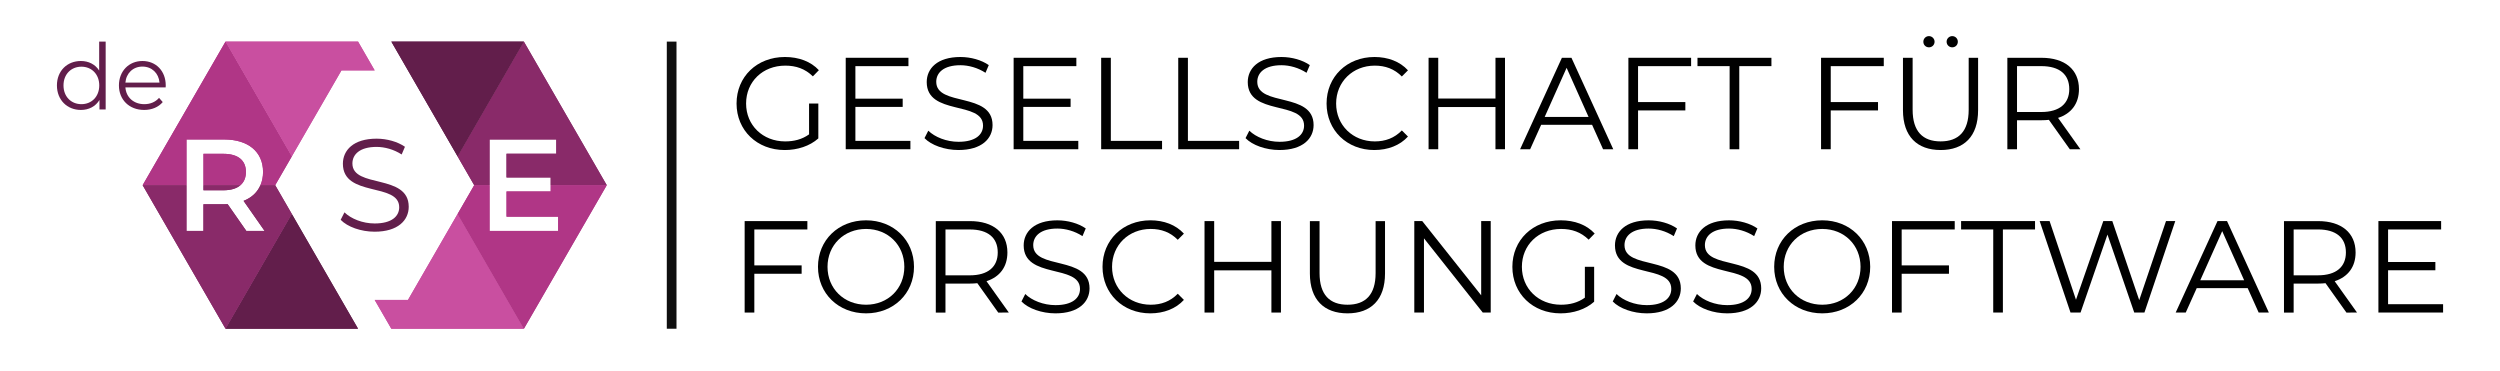
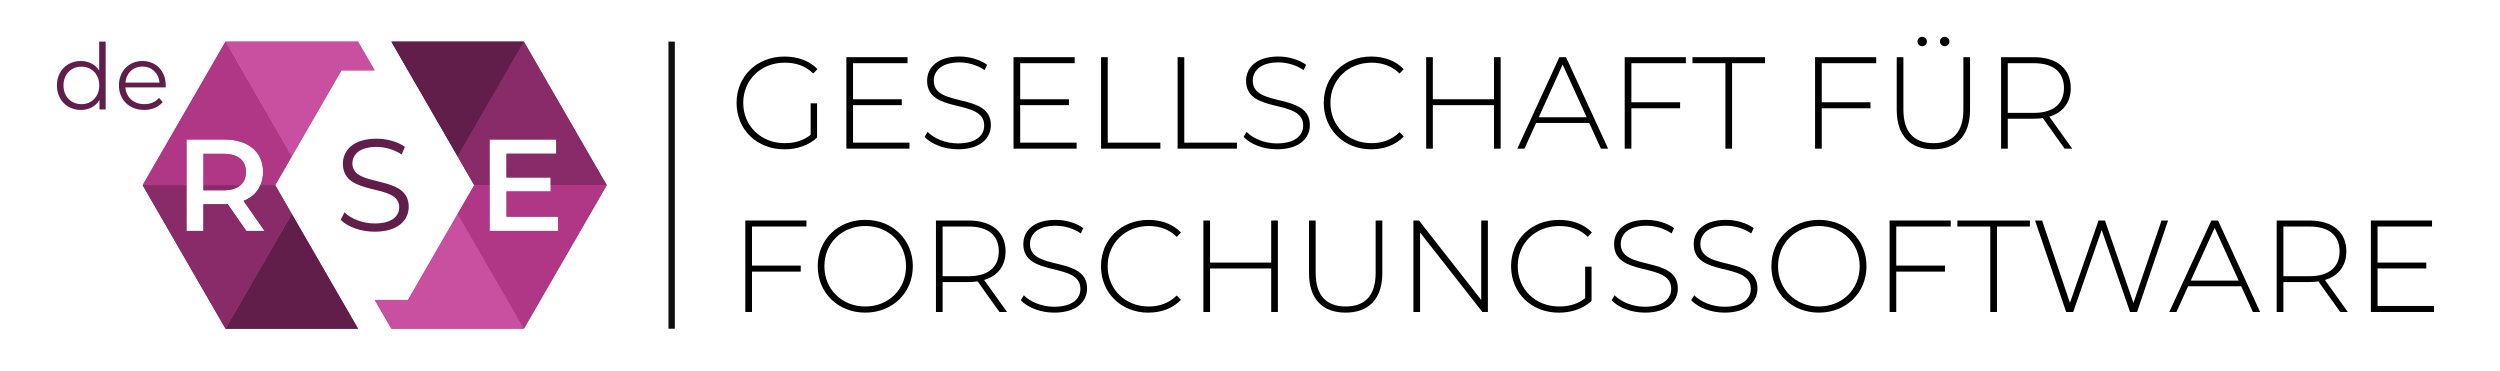
<svg xmlns="http://www.w3.org/2000/svg" id="svg4769" version="1.1" viewBox="0 0 135 20" height="20mm" width="135mm">
  <defs id="defs4763" />
  <g id="layer2" style="display:inline">
    <g id="g4600">
      <g transform="translate(0,-277)" id="g5591">
        <path style="opacity:1;fill:#c94fa0;fill-opacity:1;fill-rule:nonzero;stroke:none;stroke-width:0.265;stroke-linecap:butt;stroke-linejoin:round;stroke-miterlimit:4;stroke-dasharray:none;stroke-dashoffset:0;stroke-opacity:0.941;paint-order:stroke markers fill" d="m 24.71,288.555 -2.68,4.643 h -1.796 l 0.898,1.555 h 5.29e-4 7.157 z" id="path4669" />
        <path style="opacity:1;fill:#b03686;fill-opacity:1;fill-rule:nonzero;stroke:none;stroke-width:0.265;stroke-linecap:butt;stroke-linejoin:round;stroke-miterlimit:4;stroke-dasharray:none;stroke-dashoffset:0;stroke-opacity:0.941;paint-order:stroke markers fill" d="m 12.179,279.247 -4.476,7.753 h 2.367 v -2.469 h 2.032 c 1.298,0 2.103,0.663 2.103,1.756 0,0.264 -0.05,0.502 -0.141,0.713 h 0.796 l 0.898,-1.555 z m -1.192,6.06 v 1.693 h 1.998 c 0.194,-0.169 0.295,-0.41 0.295,-0.713 0,-0.621 -0.416,-0.981 -1.221,-0.981 z" id="path4663" />
        <path style="opacity:1;fill:#621e4b;fill-opacity:1;fill-rule:nonzero;stroke:none;stroke-width:0.265;stroke-linecap:butt;stroke-linejoin:round;stroke-miterlimit:4;stroke-dasharray:none;stroke-dashoffset:0;stroke-opacity:0.941;paint-order:stroke markers fill" d="m 15.757,288.555 -3.579,6.198 h 7.157 z" id="path4665" />
        <path style="opacity:1;fill:#c94fa0;fill-opacity:1;fill-rule:nonzero;stroke:none;stroke-width:0.265;stroke-linecap:butt;stroke-linejoin:round;stroke-miterlimit:4;stroke-dasharray:none;stroke-dashoffset:0;stroke-opacity:0.941;paint-order:stroke markers fill" d="m 12.179,279.247 3.578,6.198 2.681,-4.643 h 1.795 l -0.898,-1.555 z" id="path4671" />
        <path style="opacity:1;fill:#892a69;fill-opacity:1;fill-rule:nonzero;stroke:none;stroke-width:0.265;stroke-linecap:butt;stroke-linejoin:round;stroke-miterlimit:4;stroke-dasharray:none;stroke-dashoffset:0;stroke-opacity:0.941;paint-order:stroke markers fill" d="m 7.703,287 4.476,7.753 3.579,-6.198 -0.898,-1.555 h -0.796 c -0.167,0.386 -0.477,0.678 -0.911,0.847 l 1.136,1.623 h -0.988 l -1.009,-1.446 c -0.064,0.007 -0.127,0.007 -0.191,0.007 h -1.115 v 1.439 h -0.917 v -2.47 z m 3.284,0 v 0.275 h 1.072 c 0.413,0 0.721,-0.098 0.926,-0.275 z" id="path4673" />
        <path style="opacity:1;fill:#892a69;fill-opacity:1;fill-rule:nonzero;stroke:none;stroke-width:0.265;stroke-linecap:butt;stroke-linejoin:round;stroke-miterlimit:4;stroke-dasharray:none;stroke-dashoffset:0;stroke-opacity:0.941;paint-order:stroke markers fill" d="m 28.288,279.247 -3.579,6.198 0.898,1.555 h 0.828 v -2.469 h 3.605 v 0.769 h -2.688 v 1.284 h 2.385 v 0.416 h 3.027 z" id="path4667" />
        <path style="opacity:1;fill:#b03686;fill-opacity:1;fill-rule:nonzero;stroke:none;stroke-width:0.265;stroke-linecap:butt;stroke-linejoin:round;stroke-miterlimit:4;stroke-dasharray:none;stroke-dashoffset:0;stroke-opacity:0.941;paint-order:stroke markers fill" d="m 25.608,287 -0.898,1.555 3.579,6.198 4.476,-7.753 h -3.027 v 0.339 h -2.385 v 1.362 h 2.787 v 0.769 h -3.704 v -2.47 z" id="path4675" />
        <path style="opacity:1;fill:#621e4b;fill-opacity:1;fill-rule:nonzero;stroke:none;stroke-width:0.265;stroke-linecap:butt;stroke-linejoin:round;stroke-miterlimit:4;stroke-dasharray:none;stroke-dashoffset:0;stroke-opacity:0.941;paint-order:stroke markers fill" d="m 21.132,279.247 3.578,6.198 3.579,-6.198 z" id="path4677" />
      </g>
      <g id="text5362" style="font-style:normal;font-variant:normal;font-weight:normal;font-stretch:normal;font-size:7.056px;line-height:125%;font-family:Montserrat;-inkscape-font-specification:Montserrat;text-align:start;letter-spacing:0px;word-spacing:0px;writing-mode:lr-tb;text-anchor:start;fill:#621e4b;fill-opacity:1;stroke:none;stroke-width:0.265px;stroke-linecap:butt;stroke-linejoin:miter;stroke-opacity:1" aria-label="S">
        <path id="path4573" style="font-style:normal;font-variant:normal;font-weight:normal;font-stretch:normal;font-family:Montserrat;-inkscape-font-specification:Montserrat;fill:#621e4b;fill-opacity:1;stroke-width:0.265px" d="m 20.23,12.512 c 1.263,0 1.841,-0.621 1.841,-1.348 0,-1.799 -3.041,-0.981 -3.041,-2.335 0,-0.494 0.402,-0.896 1.305,-0.896 0.437,0 0.931,0.134 1.355,0.409 L 21.867,7.926 C 21.472,7.651 20.893,7.488 20.336,7.488 c -1.256,0 -1.82,0.628 -1.82,1.355 0,1.827 3.041,0.995 3.041,2.349 0,0.487 -0.402,0.875 -1.326,0.875 -0.649,0 -1.277,-0.254 -1.63,-0.6 L 18.396,11.87 c 0.367,0.381 1.094,0.642 1.834,0.642 z" />
      </g>
      <path style="opacity:1;fill:#c94fa0;fill-opacity:1;fill-rule:nonzero;stroke:none;stroke-width:0.265;stroke-linecap:butt;stroke-linejoin:round;stroke-miterlimit:4;stroke-dasharray:none;stroke-dashoffset:0;stroke-opacity:0.941;paint-order:stroke markers fill" d="m 24.71,11.555 -2.68,4.643 h -1.796 l 0.898,1.555 h 5.29e-4 7.157 z" id="path5593" />
      <path style="opacity:1;fill:#b03686;fill-opacity:1;fill-rule:nonzero;stroke:none;stroke-width:0.265;stroke-linecap:butt;stroke-linejoin:round;stroke-miterlimit:4;stroke-dasharray:none;stroke-dashoffset:0;stroke-opacity:0.941;paint-order:stroke markers fill" d="M 12.179,2.247 7.703,10 h 2.367 v -2.469 h 2.032 c 1.298,0 2.103,0.663 2.103,1.756 0,0.264 -0.05,0.502 -0.141,0.713 h 0.796 l 0.898,-1.555 z m -1.192,6.06 v 1.693 h 1.998 c 0.194,-0.169 0.295,-0.41 0.295,-0.713 0,-0.621 -0.416,-0.981 -1.221,-0.981 z" id="path5595" />
      <path style="opacity:1;fill:#621e4b;fill-opacity:1;fill-rule:nonzero;stroke:none;stroke-width:0.265;stroke-linecap:butt;stroke-linejoin:round;stroke-miterlimit:4;stroke-dasharray:none;stroke-dashoffset:0;stroke-opacity:0.941;paint-order:stroke markers fill" d="m 15.757,11.555 -3.579,6.198 h 7.157 z" id="path5597" />
      <path style="opacity:1;fill:#c94fa0;fill-opacity:1;fill-rule:nonzero;stroke:none;stroke-width:0.265;stroke-linecap:butt;stroke-linejoin:round;stroke-miterlimit:4;stroke-dasharray:none;stroke-dashoffset:0;stroke-opacity:0.941;paint-order:stroke markers fill" d="m 12.179,2.247 3.578,6.198 2.681,-4.643 h 1.795 l -0.898,-1.555 z" id="path5599" />
      <path style="opacity:1;fill:#892a69;fill-opacity:1;fill-rule:nonzero;stroke:none;stroke-width:0.265;stroke-linecap:butt;stroke-linejoin:round;stroke-miterlimit:4;stroke-dasharray:none;stroke-dashoffset:0;stroke-opacity:0.941;paint-order:stroke markers fill" d="m 7.703,10 4.476,7.753 3.579,-6.198 -0.898,-1.555 h -0.796 c -0.167,0.386 -0.477,0.678 -0.911,0.847 l 1.136,1.623 H 13.301 L 12.292,11.023 c -0.064,0.007 -0.127,0.007 -0.191,0.007 h -1.115 v 1.439 H 10.069 V 10 Z m 3.284,0 v 0.275 h 1.072 c 0.413,0 0.721,-0.098 0.926,-0.275 z" id="path5601" />
      <path style="opacity:1;fill:#892a69;fill-opacity:1;fill-rule:nonzero;stroke:none;stroke-width:0.265;stroke-linecap:butt;stroke-linejoin:round;stroke-miterlimit:4;stroke-dasharray:none;stroke-dashoffset:0;stroke-opacity:0.941;paint-order:stroke markers fill" d="m 28.288,2.247 -3.579,6.198 0.898,1.555 h 0.828 v -2.469 h 3.605 v 0.769 h -2.688 v 1.284 h 2.385 v 0.416 h 3.027 z" id="path5603" />
      <path style="opacity:1;fill:#b03686;fill-opacity:1;fill-rule:nonzero;stroke:none;stroke-width:0.265;stroke-linecap:butt;stroke-linejoin:round;stroke-miterlimit:4;stroke-dasharray:none;stroke-dashoffset:0;stroke-opacity:0.941;paint-order:stroke markers fill" d="m 25.608,10 -0.898,1.555 3.579,6.198 4.476,-7.753 h -3.027 v 0.339 h -2.385 v 1.362 h 2.787 v 0.769 H 26.436 V 10 Z" id="path5605" />
      <path style="opacity:1;fill:#621e4b;fill-opacity:1;fill-rule:nonzero;stroke:none;stroke-width:0.265;stroke-linecap:butt;stroke-linejoin:round;stroke-miterlimit:4;stroke-dasharray:none;stroke-dashoffset:0;stroke-opacity:0.941;paint-order:stroke markers fill" d="m 21.132,2.247 3.578,6.198 3.579,-6.198 z" id="path5607" />
    </g>
  </g>
  <g id="layer1" style="display:inline">
    <g id="g4609">
      <path d="m 5.355,2.247 v 1.561 C 5.138,3.472 4.783,3.294 4.368,3.294 c -0.741,0 -1.294,0.533 -1.294,1.319 0,0.785 0.553,1.324 1.294,1.324 0.43,0 0.79,-0.188 1.003,-0.538 V 5.912 H 5.706 V 2.247 Z M 4.397,5.625 c -0.553,0 -0.968,-0.405 -0.968,-1.012 0,-0.607 0.415,-1.012 0.968,-1.012 0.548,0 0.963,0.405 0.963,1.012 0,0.607 -0.415,1.012 -0.963,1.012 z" style="font-style:normal;font-variant:normal;font-weight:normal;font-stretch:normal;font-size:4.939px;line-height:125%;font-family:Montserrat;-inkscape-font-specification:Montserrat;text-align:start;letter-spacing:0px;word-spacing:0px;writing-mode:lr-tb;text-anchor:start;display:inline;fill:#621e4b;fill-opacity:1;stroke:none;stroke-width:0.265px;stroke-linecap:butt;stroke-linejoin:miter;stroke-opacity:1" id="path4576" />
      <path d="m 8.95,4.613 c 0,-0.78 -0.528,-1.319 -1.259,-1.319 -0.731,0 -1.269,0.548 -1.269,1.319 0,0.77 0.553,1.324 1.363,1.324 0.41,0 0.77,-0.148 1.003,-0.425 L 8.589,5.284 C 8.392,5.512 8.11,5.625 7.794,5.625 c -0.568,0 -0.983,-0.361 -1.022,-0.904 h 2.173 c 0,-0.04 0.005,-0.079 0.005,-0.109 z M 7.69,3.595 c 0.509,0 0.879,0.356 0.924,0.864 H 6.772 C 6.816,3.951 7.186,3.595 7.69,3.595 Z" style="font-style:normal;font-variant:normal;font-weight:normal;font-stretch:normal;font-size:4.939px;line-height:125%;font-family:Montserrat;-inkscape-font-specification:Montserrat;text-align:start;letter-spacing:0px;word-spacing:0px;writing-mode:lr-tb;text-anchor:start;display:inline;fill:#621e4b;fill-opacity:1;stroke:none;stroke-width:0.265px;stroke-linecap:butt;stroke-linejoin:miter;stroke-opacity:1" id="path4578" />
    </g>
  </g>
  <g style="display:none" id="g4885">
    <text xml:space="preserve" style="font-style:normal;font-variant:normal;font-weight:normal;font-stretch:normal;font-size:7.056px;line-height:125%;font-family:Montserrat;-inkscape-font-specification:Montserrat;text-align:end;letter-spacing:0px;word-spacing:0px;writing-mode:lr-tb;text-anchor:end;fill:#00ff00;fill-opacity:1;stroke:none;stroke-width:0.265px;stroke-linecap:butt;stroke-linejoin:miter;stroke-opacity:1" x="9.174" y="5.912" id="text4889">
      <tspan id="tspan4887" x="9.174" y="5.912" style="font-size:4.939px;text-align:end;text-anchor:end;fill:#00ff00;fill-opacity:1;stroke:none;stroke-width:0.265px;stroke-opacity:1">de</tspan>
    </text>
  </g>
-   <g id="layer3" style="display:inline">
-     <g aria-label="GESELLSCHAFT FÜRFORSCHUNGSSOFTWARE" style="font-style:normal;font-variant:normal;font-weight:normal;font-stretch:normal;font-size:7.056px;line-height:125%;font-family:Montserrat;-inkscape-font-specification:Montserrat;text-align:start;letter-spacing:0px;word-spacing:0px;writing-mode:lr-tb;text-anchor:start;fill:#000000;fill-opacity:1;stroke:none;stroke-width:0.265px;stroke-linecap:butt;stroke-linejoin:miter;stroke-opacity:1" id="text5441">
-       <path d="m 43.69,7.255 c -0.381,0.275 -0.818,0.381 -1.291,0.381 -1.214,0 -2.11,-0.875 -2.11,-2.046 0,-1.178 0.896,-2.046 2.117,-2.046 0.579,0 1.072,0.169 1.489,0.579 L 44.219,3.79 C 43.782,3.318 43.133,3.078 42.385,3.078 c -1.51,0 -2.611,1.065 -2.611,2.512 0,1.446 1.101,2.512 2.603,2.512 0.684,0 1.348,-0.212 1.813,-0.628 V 5.589 h -0.501 z" style="stroke-width:0.265px" id="path4727" />
-       <path d="M 46.191,7.607 V 5.773 h 2.554 v -0.445 H 46.191 V 3.572 h 2.865 V 3.12 H 45.669 v 4.939 h 3.493 V 7.607 Z" style="stroke-width:0.265px" id="path4729" />
-       <path d="m 51.757,8.101 c 1.263,0 1.841,-0.621 1.841,-1.348 0,-1.799 -3.041,-0.981 -3.041,-2.335 0,-0.494 0.402,-0.896 1.305,-0.896 0.437,0 0.931,0.134 1.355,0.409 L 53.394,3.515 C 52.999,3.24 52.42,3.078 51.863,3.078 c -1.256,0 -1.82,0.628 -1.82,1.355 0,1.827 3.041,0.995 3.041,2.349 0,0.487 -0.402,0.875 -1.326,0.875 -0.649,0 -1.277,-0.254 -1.63,-0.6 l -0.205,0.402 c 0.367,0.381 1.094,0.642 1.834,0.642 z" style="stroke-width:0.265px" id="path4731" />
-       <path d="M 55.258,7.607 V 5.773 h 2.554 v -0.445 H 55.258 V 3.572 h 2.865 V 3.12 h -3.387 v 4.939 h 3.492 V 7.607 Z" style="stroke-width:0.265px" id="path4733" />
-       <path d="m 59.463,8.059 h 3.288 V 7.607 H 59.985 V 3.12 h -0.522 z" style="stroke-width:0.265px" id="path4735" />
-       <path d="m 63.625,8.059 h 3.288 V 7.607 H 64.147 V 3.12 h -0.522 z" style="stroke-width:0.265px" id="path4737" />
-       <path d="m 69.093,8.101 c 1.263,0 1.841,-0.621 1.841,-1.348 0,-1.799 -3.041,-0.981 -3.041,-2.335 0,-0.494 0.402,-0.896 1.305,-0.896 0.437,0 0.931,0.134 1.355,0.409 L 70.73,3.515 C 70.335,3.24 69.756,3.078 69.199,3.078 c -1.256,0 -1.82,0.628 -1.82,1.355 0,1.827 3.041,0.995 3.041,2.349 0,0.487 -0.402,0.875 -1.326,0.875 -0.649,0 -1.277,-0.254 -1.63,-0.6 l -0.205,0.402 c 0.367,0.381 1.094,0.642 1.834,0.642 z" style="stroke-width:0.265px" id="path4739" />
-       <path d="m 74.217,8.101 c 0.727,0 1.376,-0.247 1.813,-0.727 L 75.699,7.043 c -0.402,0.416 -0.896,0.593 -1.46,0.593 -1.192,0 -2.088,-0.875 -2.088,-2.046 0,-1.171 0.896,-2.046 2.088,-2.046 0.564,0 1.058,0.176 1.46,0.586 L 76.03,3.797 C 75.593,3.318 74.944,3.078 74.224,3.078 c -1.489,0 -2.589,1.065 -2.589,2.512 0,1.446 1.101,2.512 2.582,2.512 z" style="stroke-width:0.265px" id="path4741" />
-       <path d="M 80.756,3.12 V 5.321 H 77.665 V 3.12 h -0.522 v 4.939 h 0.522 V 5.78 h 3.09 v 2.279 h 0.515 V 3.12 Z" style="stroke-width:0.265px" id="path4743" />
-       <path d="M 86.566,8.059 H 87.116 L 84.858,3.12 h -0.515 l -2.258,4.939 h 0.543 L 83.222,6.74 H 85.973 Z M 83.412,6.316 84.597,3.663 85.783,6.316 Z" style="stroke-width:0.265px" id="path4745" />
-       <path d="M 91.32,3.572 V 3.12 h -3.387 v 4.939 h 0.522 V 5.963 h 2.554 V 5.512 H 88.455 V 3.572 Z" style="stroke-width:0.265px" id="path4747" />
-       <path d="m 93.399,8.059 h 0.522 V 3.572 h 1.736 V 3.12 h -3.993 v 0.452 h 1.736 z" style="stroke-width:0.265px" id="path4749" />
-       <path d="M 101.724,3.572 V 3.12 h -3.387 v 4.939 h 0.522 V 5.963 h 2.554 V 5.512 H 98.86 V 3.572 Z" style="stroke-width:0.265px" id="path4751" />
-       <path d="m 104.164,2.556 c 0.162,0 0.303,-0.127 0.303,-0.303 0,-0.169 -0.141,-0.303 -0.303,-0.303 -0.169,0 -0.303,0.134 -0.303,0.303 0,0.176 0.134,0.303 0.303,0.303 z m 1.256,0 c 0.169,0 0.303,-0.127 0.303,-0.303 0,-0.169 -0.134,-0.303 -0.303,-0.303 -0.162,0 -0.303,0.134 -0.303,0.303 0,0.176 0.141,0.303 0.303,0.303 z m -0.628,5.546 c 1.263,0 2.025,-0.734 2.025,-2.152 V 3.12 h -0.508 v 2.808 c 0,1.171 -0.55,1.707 -1.517,1.707 -0.96,0 -1.51,-0.536 -1.51,-1.707 v -2.808 h -0.522 v 2.829 c 0,1.418 0.769,2.152 2.032,2.152 z" style="stroke-width:0.265px" id="path4753" />
-       <path d="m 112.341,8.059 -1.206,-1.693 c 0.72,-0.233 1.129,-0.776 1.129,-1.552 0,-1.058 -0.762,-1.693 -2.018,-1.693 h -1.849 v 4.939 h 0.522 V 6.493 h 1.326 c 0.141,0 0.268,-0.007 0.395,-0.021 l 1.129,1.587 z m -2.11,-2.011 h -1.312 v -2.477 h 1.312 c 0.988,0 1.51,0.452 1.51,1.242 0,0.776 -0.522,1.235 -1.51,1.235 z" style="stroke-width:0.265px" id="path4755" />
-       <path d="m 43.598,12.391 v -0.452 h -3.387 v 4.939 H 40.734 v -2.095 h 2.554 V 14.331 H 40.734 v -1.94 z" style="stroke-width:0.265px" id="path4757" />
-       <path d="m 46.767,16.921 c 1.482,0 2.589,-1.065 2.589,-2.512 0,-1.446 -1.108,-2.512 -2.589,-2.512 -1.496,0 -2.596,1.072 -2.596,2.512 0,1.439 1.101,2.512 2.596,2.512 z m 0,-0.466 c -1.192,0 -2.081,-0.868 -2.081,-2.046 0,-1.178 0.889,-2.046 2.081,-2.046 1.185,0 2.067,0.868 2.067,2.046 0,1.178 -0.882,2.046 -2.067,2.046 z" style="stroke-width:0.265px" id="path4759" />
-       <path d="m 54.477,16.878 -1.206,-1.693 c 0.72,-0.233 1.129,-0.776 1.129,-1.552 0,-1.058 -0.762,-1.693 -2.018,-1.693 h -1.849 v 4.939 h 0.522 v -1.566 h 1.326 c 0.141,0 0.268,-0.007 0.395,-0.021 l 1.129,1.587 z M 52.368,14.868 h -1.312 v -2.477 h 1.312 c 0.988,0 1.51,0.452 1.51,1.242 0,0.776 -0.522,1.235 -1.51,1.235 z" style="stroke-width:0.265px" id="path4761" />
-       <path d="m 56.994,16.921 c 1.263,0 1.841,-0.621 1.841,-1.348 0,-1.799 -3.041,-0.981 -3.041,-2.335 0,-0.494 0.402,-0.896 1.305,-0.896 0.437,0 0.931,0.134 1.355,0.409 l 0.176,-0.416 c -0.395,-0.275 -0.974,-0.437 -1.531,-0.437 -1.256,0 -1.82,0.628 -1.82,1.355 0,1.827 3.041,0.995 3.041,2.349 0,0.487 -0.402,0.875 -1.326,0.875 -0.649,0 -1.277,-0.254 -1.63,-0.6 l -0.205,0.402 c 0.367,0.381 1.094,0.642 1.834,0.642 z" style="stroke-width:0.265px" id="path4763" />
-       <path d="m 62.118,16.921 c 0.727,0 1.376,-0.247 1.813,-0.727 l -0.332,-0.332 c -0.402,0.416 -0.896,0.593 -1.46,0.593 -1.192,0 -2.088,-0.875 -2.088,-2.046 0,-1.171 0.896,-2.046 2.088,-2.046 0.564,0 1.058,0.176 1.46,0.586 l 0.332,-0.332 c -0.437,-0.48 -1.087,-0.72 -1.806,-0.72 -1.489,0 -2.589,1.065 -2.589,2.512 0,1.446 1.101,2.512 2.582,2.512 z" style="stroke-width:0.265px" id="path4765" />
-       <path d="m 68.656,11.939 v 2.201 h -3.09 v -2.201 h -0.522 v 4.939 h 0.522 v -2.279 h 3.09 v 2.279 h 0.515 v -4.939 z" style="stroke-width:0.265px" id="path4767" />
-       <path d="m 72.766,16.921 c 1.263,0 2.025,-0.734 2.025,-2.152 v -2.829 h -0.508 v 2.808 c 0,1.171 -0.55,1.707 -1.517,1.707 -0.96,0 -1.51,-0.536 -1.51,-1.707 v -2.808 h -0.522 v 2.829 c 0,1.418 0.769,2.152 2.032,2.152 z" style="stroke-width:0.265px" id="path4769" />
-       <path d="m 79.984,11.939 v 4.008 L 76.802,11.939 H 76.372 v 4.939 h 0.522 v -4.008 l 3.175,4.008 h 0.43 v -4.939 z" style="stroke-width:0.265px" id="path4771" />
-       <path d="m 85.583,16.074 c -0.381,0.275 -0.818,0.381 -1.291,0.381 -1.214,0 -2.11,-0.875 -2.11,-2.046 0,-1.178 0.896,-2.046 2.117,-2.046 0.579,0 1.072,0.169 1.489,0.579 l 0.325,-0.332 c -0.437,-0.473 -1.087,-0.713 -1.834,-0.713 -1.51,0 -2.611,1.065 -2.611,2.512 0,1.446 1.101,2.512 2.603,2.512 0.684,0 1.348,-0.212 1.813,-0.628 v -1.884 h -0.501 z" style="stroke-width:0.265px" id="path4773" />
-       <path d="m 88.923,16.921 c 1.263,0 1.841,-0.621 1.841,-1.348 0,-1.799 -3.041,-0.981 -3.041,-2.335 0,-0.494 0.402,-0.896 1.305,-0.896 0.437,0 0.931,0.134 1.355,0.409 l 0.176,-0.416 c -0.395,-0.275 -0.974,-0.437 -1.531,-0.437 -1.256,0 -1.82,0.628 -1.82,1.355 0,1.827 3.041,0.995 3.041,2.349 0,0.487 -0.402,0.875 -1.326,0.875 -0.649,0 -1.277,-0.254 -1.63,-0.6 l -0.205,0.402 c 0.367,0.381 1.094,0.642 1.834,0.642 z" style="stroke-width:0.265px" id="path4775" />
-       <path d="m 93.264,16.921 c 1.263,0 1.841,-0.621 1.841,-1.348 0,-1.799 -3.041,-0.981 -3.041,-2.335 0,-0.494 0.402,-0.896 1.305,-0.896 0.437,0 0.931,0.134 1.355,0.409 l 0.176,-0.416 c -0.395,-0.275 -0.974,-0.437 -1.531,-0.437 -1.256,0 -1.82,0.628 -1.82,1.355 0,1.827 3.041,0.995 3.041,2.349 0,0.487 -0.402,0.875 -1.326,0.875 -0.649,0 -1.277,-0.254 -1.63,-0.6 l -0.205,0.402 c 0.367,0.381 1.094,0.642 1.834,0.642 z" style="stroke-width:0.265px" id="path4777" />
-       <path d="m 98.402,16.921 c 1.482,0 2.589,-1.065 2.589,-2.512 0,-1.446 -1.108,-2.512 -2.589,-2.512 -1.496,0 -2.596,1.072 -2.596,2.512 0,1.439 1.101,2.512 2.596,2.512 z m 0,-0.466 c -1.192,0 -2.081,-0.868 -2.081,-2.046 0,-1.178 0.889,-2.046 2.081,-2.046 1.185,0 2.067,0.868 2.067,2.046 0,1.178 -0.882,2.046 -2.067,2.046 z" style="stroke-width:0.265px" id="path4779" />
-       <path d="m 105.555,12.391 v -0.452 h -3.387 v 4.939 h 0.522 v -2.095 h 2.554 v -0.452 h -2.554 v -1.94 z" style="stroke-width:0.265px" id="path4781" />
-       <path d="m 107.634,16.878 h 0.522 v -4.487 h 1.736 v -0.452 h -3.993 v 0.452 h 1.736 z" style="stroke-width:0.265px" id="path4783" />
-       <path d="m 116.964,11.939 -1.446,4.269 -1.453,-4.269 h -0.487 l -1.475,4.247 -1.425,-4.247 h -0.536 l 1.665,4.939 h 0.543 l 1.453,-4.212 1.446,4.212 h 0.55 l 1.665,-4.939 z" style="stroke-width:0.265px" id="path4785" />
-       <path d="m 121.968,16.878 h 0.55 l -2.258,-4.939 h -0.515 l -2.258,4.939 h 0.543 l 0.593,-1.319 h 2.752 z m -3.154,-1.743 1.185,-2.653 1.185,2.653 z" style="stroke-width:0.265px" id="path4787" />
-       <path d="m 127.279,16.878 -1.206,-1.693 c 0.72,-0.233 1.129,-0.776 1.129,-1.552 0,-1.058 -0.762,-1.693 -2.018,-1.693 h -1.849 v 4.939 h 0.522 v -1.566 h 1.326 c 0.141,0 0.268,-0.007 0.395,-0.021 l 1.129,1.587 z m -2.11,-2.011 h -1.312 v -2.477 h 1.312 c 0.988,0 1.51,0.452 1.51,1.242 0,0.776 -0.522,1.235 -1.51,1.235 z" style="stroke-width:0.265px" id="path4789" />
-       <path d="m 128.956,16.427 v -1.834 h 2.554 v -0.445 h -2.554 v -1.757 h 2.865 v -0.452 h -3.387 v 4.939 h 3.493 v -0.452 z" style="stroke-width:0.265px" id="path4791" />
+   <g style="display:inline" id="g4592">
+     <path id="path4584" d="M 36.269,17.753 V 2.247" style="opacity:1;fill:none;fill-opacity:1;fill-rule:nonzero;stroke:#000000;stroke-width:0.344;stroke-linecap:butt;stroke-linejoin:round;stroke-miterlimit:4;stroke-dasharray:none;stroke-dashoffset:0;stroke-opacity:0.941;paint-order:stroke markers fill" />
+     <g aria-label="GESELLSCHAFT FÜR FORSCHUNGSSOFTWARE" style="font-style:normal;font-variant:normal;font-weight:normal;font-stretch:normal;font-size:7.056px;line-height:125%;font-family:Montserrat;-inkscape-font-specification:Montserrat;text-align:start;letter-spacing:0px;word-spacing:0px;writing-mode:lr-tb;text-anchor:start;fill:#000000;fill-opacity:1;stroke:none;stroke-width:0.265px;stroke-linecap:butt;stroke-linejoin:miter;stroke-opacity:1" id="text4590">
+       <path d="m 43.775,7.279 c -0.402,0.325 -0.882,0.452 -1.404,0.452 -1.284,0 -2.237,-0.938 -2.237,-2.173 0,-1.242 0.953,-2.173 2.237,-2.173 0.6,0 1.115,0.162 1.545,0.586 l 0.226,-0.24 c -0.437,-0.452 -1.065,-0.677 -1.778,-0.677 -1.496,0 -2.589,1.065 -2.589,2.505 0,1.439 1.094,2.505 2.582,2.505 0.677,0 1.319,-0.212 1.764,-0.635 V 5.579 h -0.346 z" style="font-style:normal;font-variant:normal;font-weight:300;font-stretch:normal;font-family:Montserrat;-inkscape-font-specification:'Montserrat Light';fill:#000000;stroke-width:0.265px" id="path4594" />
+       <path d="M 46.064,7.703 V 5.678 h 2.632 v -0.318 H 46.064 V 3.413 h 2.942 V 3.088 h -3.302 V 8.027 H 49.112 V 7.703 Z" style="font-style:normal;font-variant:normal;font-weight:300;font-stretch:normal;font-family:Montserrat;-inkscape-font-specification:'Montserrat Light';fill:#000000;stroke-width:0.265px" id="path4596" />
+       <path d="m 51.729,8.062 c 1.221,0 1.778,-0.607 1.778,-1.305 0,-1.792 -3.083,-0.917 -3.083,-2.399 0,-0.543 0.43,-0.988 1.39,-0.988 0.445,0 0.945,0.134 1.355,0.416 l 0.134,-0.289 c -0.381,-0.275 -0.945,-0.445 -1.489,-0.445 -1.214,0 -1.75,0.614 -1.75,1.312 0,1.82 3.083,0.931 3.083,2.413 0,0.536 -0.437,0.967 -1.425,0.967 -0.663,0 -1.291,-0.268 -1.63,-0.621 l -0.162,0.268 c 0.36,0.395 1.065,0.67 1.799,0.67 z" style="font-style:normal;font-variant:normal;font-weight:300;font-stretch:normal;font-family:Montserrat;-inkscape-font-specification:'Montserrat Light';fill:#000000;stroke-width:0.265px" id="path4598" />
+       <path d="M 55.09,7.703 V 5.678 h 2.632 v -0.318 H 55.09 V 3.413 h 2.942 V 3.088 h -3.302 V 8.027 H 58.138 V 7.703 Z" style="font-style:normal;font-variant:normal;font-weight:300;font-stretch:normal;font-family:Montserrat;-inkscape-font-specification:'Montserrat Light';fill:#000000;stroke-width:0.265px" id="path4600" />
+       <path d="M 59.457,8.027 H 62.66 V 7.703 H 59.817 V 3.088 h -0.36 z" style="font-style:normal;font-variant:normal;font-weight:300;font-stretch:normal;font-family:Montserrat;-inkscape-font-specification:'Montserrat Light';fill:#000000;stroke-width:0.265px" id="path4602" />
+       <path d="m 63.591,8.027 h 3.203 V 7.703 H 63.951 V 3.088 h -0.36 z" style="font-style:normal;font-variant:normal;font-weight:300;font-stretch:normal;font-family:Montserrat;-inkscape-font-specification:'Montserrat Light';fill:#000000;stroke-width:0.265px" id="path4604" />
+       <path d="m 68.954,8.062 c 1.221,0 1.778,-0.607 1.778,-1.305 0,-1.792 -3.083,-0.917 -3.083,-2.399 0,-0.543 0.43,-0.988 1.39,-0.988 0.445,0 0.945,0.134 1.355,0.416 l 0.134,-0.289 c -0.381,-0.275 -0.945,-0.445 -1.489,-0.445 -1.214,0 -1.75,0.614 -1.75,1.312 0,1.82 3.083,0.931 3.083,2.413 0,0.536 -0.437,0.967 -1.425,0.967 -0.663,0 -1.291,-0.268 -1.63,-0.621 l -0.162,0.268 c 0.36,0.395 1.065,0.67 1.799,0.67 z" style="font-style:normal;font-variant:normal;font-weight:300;font-stretch:normal;font-family:Montserrat;-inkscape-font-specification:'Montserrat Light';fill:#000000;stroke-width:0.265px" id="path4606" />
+       <path d="m 74.044,8.062 c 0.699,0 1.326,-0.233 1.757,-0.691 L 75.575,7.138 c -0.423,0.416 -0.938,0.593 -1.517,0.593 -1.263,0 -2.215,-0.931 -2.215,-2.173 0,-1.242 0.953,-2.173 2.215,-2.173 0.579,0 1.094,0.169 1.517,0.586 L 75.801,3.737 C 75.371,3.279 74.743,3.053 74.044,3.053 c -1.468,0 -2.561,1.065 -2.561,2.505 0,1.439 1.094,2.505 2.561,2.505 z" style="font-style:normal;font-variant:normal;font-weight:300;font-stretch:normal;font-family:Montserrat;-inkscape-font-specification:'Montserrat Light';fill:#000000;stroke-width:0.265px" id="path4608" />
+       <path d="M 80.675,3.088 V 5.36 h -3.302 V 3.088 h -0.36 v 4.939 h 0.36 V 5.678 h 3.302 v 2.349 h 0.36 V 3.088 Z" style="font-style:normal;font-variant:normal;font-weight:300;font-stretch:normal;font-family:Montserrat;-inkscape-font-specification:'Montserrat Light';fill:#000000;stroke-width:0.265px" id="path4610" />
+       <path d="m 86.45,8.027 h 0.388 L 84.566,3.088 h -0.36 l -2.272,4.939 h 0.388 l 0.628,-1.39 h 2.865 z m -3.358,-1.693 1.291,-2.85 1.298,2.85 z" style="font-style:normal;font-variant:normal;font-weight:300;font-stretch:normal;font-family:Montserrat;-inkscape-font-specification:'Montserrat Light';fill:#000000;stroke-width:0.265px" id="path4612" />
+       <path d="M 91.036,3.413 V 3.088 H 87.734 v 4.939 h 0.36 V 5.847 h 2.632 V 5.522 H 88.094 V 3.413 Z" style="font-style:normal;font-variant:normal;font-weight:300;font-stretch:normal;font-family:Montserrat;-inkscape-font-specification:'Montserrat Light';fill:#000000;stroke-width:0.265px" id="path4614" />
+       <path d="m 93.172,8.027 h 0.36 V 3.413 h 1.778 V 3.088 h -3.916 v 0.325 h 1.778 z" style="font-style:normal;font-variant:normal;font-weight:300;font-stretch:normal;font-family:Montserrat;-inkscape-font-specification:'Montserrat Light';fill:#000000;stroke-width:0.265px" id="path4616" />
+       <path d="M 101.316,3.413 V 3.088 h -3.302 v 4.939 h 0.36 V 5.847 h 2.632 V 5.522 H 98.374 V 3.413 Z" style="font-style:normal;font-variant:normal;font-weight:300;font-stretch:normal;font-family:Montserrat;-inkscape-font-specification:'Montserrat Light';fill:#000000;stroke-width:0.265px" id="path4618" />
+       <path d="m 103.799,2.496 c 0.134,0 0.254,-0.113 0.254,-0.254 0,-0.148 -0.12,-0.254 -0.254,-0.254 -0.141,0 -0.254,0.106 -0.254,0.254 0,0.141 0.113,0.254 0.254,0.254 z m 1.214,0 c 0.141,0 0.254,-0.113 0.254,-0.254 0,-0.148 -0.113,-0.254 -0.254,-0.254 -0.134,0 -0.254,0.106 -0.254,0.254 0,0.141 0.12,0.254 0.254,0.254 z m -0.614,5.567 c 1.228,0 1.983,-0.72 1.983,-2.131 V 3.088 h -0.36 v 2.829 c 0,1.235 -0.586,1.813 -1.616,1.813 -1.03,0 -1.623,-0.579 -1.623,-1.813 V 3.088 h -0.36 V 5.932 c 0,1.411 0.748,2.131 1.976,2.131 z" style="font-style:normal;font-variant:normal;font-weight:300;font-stretch:normal;font-family:Montserrat;-inkscape-font-specification:'Montserrat Light';fill:#000000;stroke-width:0.265px" id="path4620" />
+       <path d="m 111.899,8.027 -1.235,-1.729 c 0.734,-0.219 1.157,-0.762 1.157,-1.545 0,-1.044 -0.748,-1.665 -1.99,-1.665 h -1.771 v 4.939 h 0.36 V 6.411 h 1.411 c 0.169,0 0.325,-0.014 0.48,-0.035 l 1.178,1.651 z M 108.42,6.094 V 3.413 h 1.411 c 1.058,0 1.623,0.487 1.623,1.341 0,0.847 -0.564,1.341 -1.623,1.341 z" style="font-style:normal;font-variant:normal;font-weight:300;font-stretch:normal;font-family:Montserrat;-inkscape-font-specification:'Montserrat Light';fill:#000000;stroke-width:0.265px" id="path4622" />
+       <path d="m 43.549,12.232 v -0.325 h -3.302 V 16.847 h 0.36 v -2.18 h 2.632 v -0.325 h -2.632 v -2.11 z" style="font-style:normal;font-variant:normal;font-weight:300;font-stretch:normal;font-family:Montserrat;-inkscape-font-specification:'Montserrat Light';fill:#000000;stroke-width:0.265px" id="path4624" />
+       <path d="m 46.725,16.882 c 1.468,0 2.568,-1.065 2.568,-2.505 0,-1.439 -1.101,-2.505 -2.568,-2.505 -1.475,0 -2.568,1.072 -2.568,2.505 0,1.432 1.094,2.505 2.568,2.505 z m 0,-0.332 c -1.263,0 -2.208,-0.924 -2.208,-2.173 0,-1.249 0.945,-2.173 2.208,-2.173 1.256,0 2.201,0.924 2.201,2.173 0,1.249 -0.945,2.173 -2.201,2.173 z" style="font-style:normal;font-variant:normal;font-weight:300;font-stretch:normal;font-family:Montserrat;-inkscape-font-specification:'Montserrat Light';fill:#000000;stroke-width:0.265px" id="path4626" />
+       <path d="m 54.379,16.847 -1.235,-1.729 c 0.734,-0.219 1.157,-0.762 1.157,-1.545 0,-1.044 -0.748,-1.665 -1.99,-1.665 H 50.541 V 16.847 h 0.36 v -1.616 h 1.411 c 0.169,0 0.325,-0.014 0.48,-0.035 l 1.178,1.651 z m -3.478,-1.933 v -2.681 h 1.411 c 1.058,0 1.623,0.487 1.623,1.341 0,0.847 -0.564,1.341 -1.623,1.341 z" style="font-style:normal;font-variant:normal;font-weight:300;font-stretch:normal;font-family:Montserrat;-inkscape-font-specification:'Montserrat Light';fill:#000000;stroke-width:0.265px" id="path4628" />
+       <path d="m 56.924,16.882 c 1.221,0 1.778,-0.607 1.778,-1.305 0,-1.792 -3.083,-0.917 -3.083,-2.399 0,-0.543 0.43,-0.988 1.39,-0.988 0.445,0 0.945,0.134 1.355,0.416 l 0.134,-0.289 c -0.381,-0.275 -0.945,-0.445 -1.489,-0.445 -1.214,0 -1.75,0.614 -1.75,1.312 0,1.82 3.083,0.931 3.083,2.413 0,0.536 -0.437,0.967 -1.425,0.967 -0.663,0 -1.291,-0.268 -1.63,-0.621 L 55.125,16.212 c 0.36,0.395 1.065,0.67 1.799,0.67 z" style="font-style:normal;font-variant:normal;font-weight:300;font-stretch:normal;font-family:Montserrat;-inkscape-font-specification:'Montserrat Light';fill:#000000;stroke-width:0.265px" id="path4630" />
+       <path d="m 62.014,16.882 c 0.699,0 1.326,-0.233 1.757,-0.691 L 63.545,15.958 c -0.423,0.416 -0.938,0.593 -1.517,0.593 -1.263,0 -2.215,-0.931 -2.215,-2.173 0,-1.242 0.953,-2.173 2.215,-2.173 0.579,0 1.094,0.169 1.517,0.586 l 0.226,-0.233 c -0.43,-0.459 -1.058,-0.684 -1.757,-0.684 -1.468,0 -2.561,1.065 -2.561,2.505 0,1.439 1.094,2.505 2.561,2.505 z" style="font-style:normal;font-variant:normal;font-weight:300;font-stretch:normal;font-family:Montserrat;-inkscape-font-specification:'Montserrat Light';fill:#000000;stroke-width:0.265px" id="path4632" />
+       <path d="M 68.645,11.908 V 14.18 h -3.302 V 11.908 H 64.983 V 16.847 h 0.36 v -2.349 h 3.302 v 2.349 h 0.36 v -4.939 z" style="font-style:normal;font-variant:normal;font-weight:300;font-stretch:normal;font-family:Montserrat;-inkscape-font-specification:'Montserrat Light';fill:#000000;stroke-width:0.265px" id="path4634" />
+       <path d="m 72.662,16.882 c 1.228,0 1.983,-0.72 1.983,-2.131 V 11.908 H 74.285 v 2.829 c 0,1.235 -0.586,1.813 -1.616,1.813 -1.03,0 -1.623,-0.579 -1.623,-1.813 V 11.908 H 70.687 V 14.751 c 0,1.411 0.748,2.131 1.976,2.131 z" style="font-style:normal;font-variant:normal;font-weight:300;font-stretch:normal;font-family:Montserrat;-inkscape-font-specification:'Montserrat Light';fill:#000000;stroke-width:0.265px" id="path4636" />
+       <path d="m 79.986,11.908 v 4.29 L 76.627,11.908 H 76.324 V 16.847 h 0.36 v -4.29 l 3.365,4.29 h 0.296 v -4.939 z" style="font-style:normal;font-variant:normal;font-weight:300;font-stretch:normal;font-family:Montserrat;-inkscape-font-specification:'Montserrat Light';fill:#000000;stroke-width:0.265px" id="path4638" />
+       <path d="m 85.598,16.099 c -0.402,0.325 -0.882,0.452 -1.404,0.452 -1.284,0 -2.237,-0.938 -2.237,-2.173 0,-1.242 0.953,-2.173 2.237,-2.173 0.6,0 1.115,0.162 1.545,0.586 l 0.226,-0.24 c -0.437,-0.452 -1.065,-0.677 -1.778,-0.677 -1.496,0 -2.589,1.065 -2.589,2.505 0,1.439 1.094,2.505 2.582,2.505 0.677,0 1.319,-0.212 1.764,-0.635 v -1.849 h -0.346 z" style="font-style:normal;font-variant:normal;font-weight:300;font-stretch:normal;font-family:Montserrat;-inkscape-font-specification:'Montserrat Light';fill:#000000;stroke-width:0.265px" id="path4641" />
+       <path d="m 88.826,16.882 c 1.221,0 1.778,-0.607 1.778,-1.305 0,-1.792 -3.083,-0.917 -3.083,-2.399 0,-0.543 0.43,-0.988 1.39,-0.988 0.445,0 0.945,0.134 1.355,0.416 l 0.134,-0.289 c -0.381,-0.275 -0.945,-0.445 -1.489,-0.445 -1.214,0 -1.75,0.614 -1.75,1.312 0,1.82 3.083,0.931 3.083,2.413 0,0.536 -0.437,0.967 -1.425,0.967 -0.663,0 -1.291,-0.268 -1.63,-0.621 L 87.027,16.212 c 0.36,0.395 1.065,0.67 1.799,0.67 z" style="font-style:normal;font-variant:normal;font-weight:300;font-stretch:normal;font-family:Montserrat;-inkscape-font-specification:'Montserrat Light';fill:#000000;stroke-width:0.265px" id="path4643" />
+       <path d="m 93.125,16.882 c 1.221,0 1.778,-0.607 1.778,-1.305 0,-1.792 -3.083,-0.917 -3.083,-2.399 0,-0.543 0.43,-0.988 1.39,-0.988 0.445,0 0.945,0.134 1.355,0.416 l 0.134,-0.289 c -0.381,-0.275 -0.945,-0.445 -1.489,-0.445 -1.214,0 -1.75,0.614 -1.75,1.312 0,1.82 3.083,0.931 3.083,2.413 0,0.536 -0.437,0.967 -1.425,0.967 -0.663,0 -1.291,-0.268 -1.63,-0.621 L 91.326,16.212 c 0.36,0.395 1.065,0.67 1.799,0.67 z" style="font-style:normal;font-variant:normal;font-weight:300;font-stretch:normal;font-family:Montserrat;-inkscape-font-specification:'Montserrat Light';fill:#000000;stroke-width:0.265px" id="path4645" />
+       <path d="m 98.222,16.882 c 1.468,0 2.568,-1.065 2.568,-2.505 0,-1.439 -1.101,-2.505 -2.568,-2.505 -1.475,0 -2.568,1.072 -2.568,2.505 0,1.432 1.094,2.505 2.568,2.505 z m 0,-0.332 c -1.263,0 -2.208,-0.924 -2.208,-2.173 0,-1.249 0.945,-2.173 2.208,-2.173 1.256,0 2.201,0.924 2.201,2.173 0,1.249 -0.945,2.173 -2.201,2.173 z" style="font-style:normal;font-variant:normal;font-weight:300;font-stretch:normal;font-family:Montserrat;-inkscape-font-specification:'Montserrat Light';fill:#000000;stroke-width:0.265px" id="path4647" />
+       <path d="m 105.34,12.232 v -0.325 h -3.302 V 16.847 h 0.36 v -2.18 h 2.632 v -0.325 h -2.632 v -2.11 z" style="font-style:normal;font-variant:normal;font-weight:300;font-stretch:normal;font-family:Montserrat;-inkscape-font-specification:'Montserrat Light';fill:#000000;stroke-width:0.265px" id="path4649" />
+       <path d="m 107.476,16.847 h 0.36 v -4.614 h 1.778 v -0.325 h -3.916 v 0.325 h 1.778 z" style="font-style:normal;font-variant:normal;font-weight:300;font-stretch:normal;font-family:Montserrat;-inkscape-font-specification:'Montserrat Light';fill:#000000;stroke-width:0.265px" id="path4651" />
+       <path d="m 116.723,11.908 -1.517,4.452 -1.538,-4.452 h -0.346 l -1.545,4.445 -1.503,-4.445 h -0.381 l 1.679,4.939 h 0.381 l 1.538,-4.431 1.531,4.431 h 0.381 l 1.672,-4.939 z" style="font-style:normal;font-variant:normal;font-weight:300;font-stretch:normal;font-family:Montserrat;-inkscape-font-specification:'Montserrat Light';fill:#000000;stroke-width:0.265px" id="path4653" />
+       <path d="m 121.658,16.847 h 0.388 l -2.272,-4.939 h -0.36 l -2.272,4.939 h 0.388 l 0.628,-1.39 h 2.865 z m -3.358,-1.693 1.291,-2.85 1.298,2.85 z" style="font-style:normal;font-variant:normal;font-weight:300;font-stretch:normal;font-family:Montserrat;-inkscape-font-specification:'Montserrat Light';fill:#000000;stroke-width:0.265px" id="path4655" />
+       <path d="m 126.781,16.847 -1.235,-1.729 c 0.734,-0.219 1.157,-0.762 1.157,-1.545 0,-1.044 -0.748,-1.665 -1.99,-1.665 h -1.771 V 16.847 h 0.36 v -1.616 h 1.411 c 0.169,0 0.325,-0.014 0.48,-0.035 l 1.178,1.651 z m -3.478,-1.933 v -2.681 h 1.411 c 1.058,0 1.623,0.487 1.623,1.341 0,0.847 -0.564,1.341 -1.623,1.341 z" style="font-style:normal;font-variant:normal;font-weight:300;font-stretch:normal;font-family:Montserrat;-inkscape-font-specification:'Montserrat Light';fill:#000000;stroke-width:0.265px" id="path4657" />
+       <path d="M 128.388,16.522 V 14.497 h 2.632 v -0.318 h -2.632 v -1.947 h 2.942 v -0.325 h -3.302 V 16.847 h 3.408 v -0.325 z" style="font-style:normal;font-variant:normal;font-weight:300;font-stretch:normal;font-family:Montserrat;-inkscape-font-specification:'Montserrat Light';fill:#000000;stroke-width:0.265px" id="path4659" />
    </g>
-     <path style="opacity:1;fill:none;fill-opacity:1;fill-rule:nonzero;stroke:#000000;stroke-width:0.524;stroke-linecap:butt;stroke-linejoin:round;stroke-miterlimit:4;stroke-dasharray:none;stroke-dashoffset:0;stroke-opacity:0.941;paint-order:stroke markers fill" d="M 36.269,17.753 V 2.247" id="path5435" />
  </g>
-   <g style="display:none" id="g4725">
-     <text id="text4721" y="8.059" x="39.407" style="font-style:normal;font-variant:normal;font-weight:normal;font-stretch:normal;font-size:7.056px;line-height:125%;font-family:Montserrat;-inkscape-font-specification:Montserrat;text-align:start;letter-spacing:0px;word-spacing:0px;writing-mode:lr-tb;text-anchor:start;fill:#00ff00;fill-opacity:1;stroke:none;stroke-width:0.265px;stroke-linecap:butt;stroke-linejoin:miter;stroke-opacity:1" xml:space="preserve">
-       <tspan style="fill:#00ff00;stroke-width:0.265px" y="8.059" x="39.407" id="tspan4717">GESELLSCHAFT FÜR</tspan>
-       <tspan id="tspan4719" style="fill:#00ff00;stroke-width:0.265px" y="16.878" x="39.407">FORSCHUNGSSOFTWARE</tspan>
+   <g id="g4572" style="display:none">
+     <path style="opacity:1;fill:none;fill-opacity:1;fill-rule:nonzero;stroke:#000000;stroke-width:0.265;stroke-linecap:butt;stroke-linejoin:round;stroke-miterlimit:4;stroke-dasharray:none;stroke-dashoffset:0;stroke-opacity:0.941;paint-order:stroke markers fill" d="M 36.269,17.753 V 2.247" id="path4570" />
+     <text xml:space="preserve" style="font-style:normal;font-variant:normal;font-weight:normal;font-stretch:normal;font-size:7.056px;line-height:125%;font-family:Montserrat;-inkscape-font-specification:Montserrat;text-align:start;letter-spacing:0px;word-spacing:0px;writing-mode:lr-tb;text-anchor:start;fill:#00ff00;fill-opacity:1;stroke:none;stroke-width:0.265px;stroke-linecap:butt;stroke-linejoin:miter;stroke-opacity:1" x="39.386" y="8.027" id="text4580">
+       <tspan id="tspan4578" x="39.386" y="8.027" style="font-style:normal;font-variant:normal;font-weight:300;font-stretch:normal;font-family:Montserrat;-inkscape-font-specification:'Montserrat Light';fill:#00ff00;stroke-width:0.265px">GESELLSCHAFT FÜR</tspan>
+       <tspan x="39.386" y="16.847" style="font-style:normal;font-variant:normal;font-weight:300;font-stretch:normal;font-family:Montserrat;-inkscape-font-specification:'Montserrat Light';fill:#00ff00;stroke-width:0.265px" id="tspan4582">FORSCHUNGSSOFTWARE</tspan>
    </text>
-     <path id="path4723" d="M 36.269,17.753 V 2.247" style="opacity:1;fill:none;fill-opacity:1;fill-rule:nonzero;stroke:#000000;stroke-width:0.265;stroke-linecap:butt;stroke-linejoin:round;stroke-miterlimit:4;stroke-dasharray:none;stroke-dashoffset:0;stroke-opacity:0.941;paint-order:stroke markers fill" />
  </g>
  <g id="layer4" style="display:none">
    <path style="opacity:1;fill:#404040;fill-opacity:1;fill-rule:nonzero;stroke:#ff0000;stroke-width:0.265;stroke-linecap:butt;stroke-linejoin:round;stroke-miterlimit:4;stroke-dasharray:none;stroke-dashoffset:0;stroke-opacity:0.941;paint-order:stroke markers fill" d="M 12.179,2.247 H 1.837" id="path4640" />
    <path style="opacity:1;fill:#404040;fill-opacity:1;fill-rule:nonzero;stroke:#ff0000;stroke-width:0.265;stroke-linecap:butt;stroke-linejoin:round;stroke-miterlimit:4;stroke-dasharray:none;stroke-dashoffset:0;stroke-opacity:0.941;paint-order:stroke markers fill" d="M 7.703,10 V 2.247" id="path4642" />
    <path style="opacity:1;fill:#404040;fill-opacity:1;fill-rule:nonzero;stroke:#ff0000;stroke-width:0.265;stroke-linecap:butt;stroke-linejoin:round;stroke-miterlimit:4;stroke-dasharray:none;stroke-dashoffset:0;stroke-opacity:0.941;paint-order:stroke markers fill" d="m 36.269,17.753 h 77.914" id="path4796" />
    <path style="opacity:1;fill:#404040;fill-opacity:1;fill-rule:nonzero;stroke:#ff0000;stroke-width:0.265;stroke-linecap:butt;stroke-linejoin:round;stroke-miterlimit:4;stroke-dasharray:none;stroke-dashoffset:0;stroke-opacity:0.941;paint-order:stroke markers fill" d="M 36.269,16.878 H 112.35" id="path4798" />
    <path style="opacity:1;fill:#404040;fill-opacity:1;fill-rule:nonzero;stroke:#ff0000;stroke-width:0.265;stroke-linecap:butt;stroke-linejoin:round;stroke-miterlimit:4;stroke-dasharray:none;stroke-dashoffset:0;stroke-opacity:0.941;paint-order:stroke markers fill" d="M 32.765,10 H 36.269" id="path4800" />
    <path id="path4802" d="m 36.269,10 h 3.505" style="opacity:1;fill:#404040;fill-opacity:1;fill-rule:nonzero;stroke:#ff0000;stroke-width:0.265;stroke-linecap:butt;stroke-linejoin:round;stroke-miterlimit:4;stroke-dasharray:none;stroke-dashoffset:0;stroke-opacity:0.941;paint-order:stroke markers fill" />
    <path style="opacity:1;fill:#404040;fill-opacity:1;fill-rule:nonzero;stroke:#ff0000;stroke-width:0.265;stroke-linecap:butt;stroke-linejoin:round;stroke-miterlimit:4;stroke-dasharray:none;stroke-dashoffset:0;stroke-opacity:0.941;paint-order:stroke markers fill" d="M 39.775,3.144 V 16.902" id="path4804" />
    <path style="display:inline;opacity:1;fill:#404040;fill-opacity:1;fill-rule:nonzero;stroke:#ff0000;stroke-width:0.265;stroke-linecap:butt;stroke-linejoin:round;stroke-miterlimit:4;stroke-dasharray:none;stroke-dashoffset:0;stroke-opacity:0.941;paint-order:stroke markers fill" d="m 36.269,2.247 h 77.532" id="path4644" />
    <path style="opacity:1;fill:#404040;fill-opacity:1;fill-rule:nonzero;stroke:#ff0000;stroke-width:0.265;stroke-linecap:butt;stroke-linejoin:round;stroke-miterlimit:4;stroke-dasharray:none;stroke-dashoffset:0;stroke-opacity:0.941;paint-order:stroke markers fill" d="M 113.972,3.12 H 36.269" id="path4794" />
  </g>
</svg>
